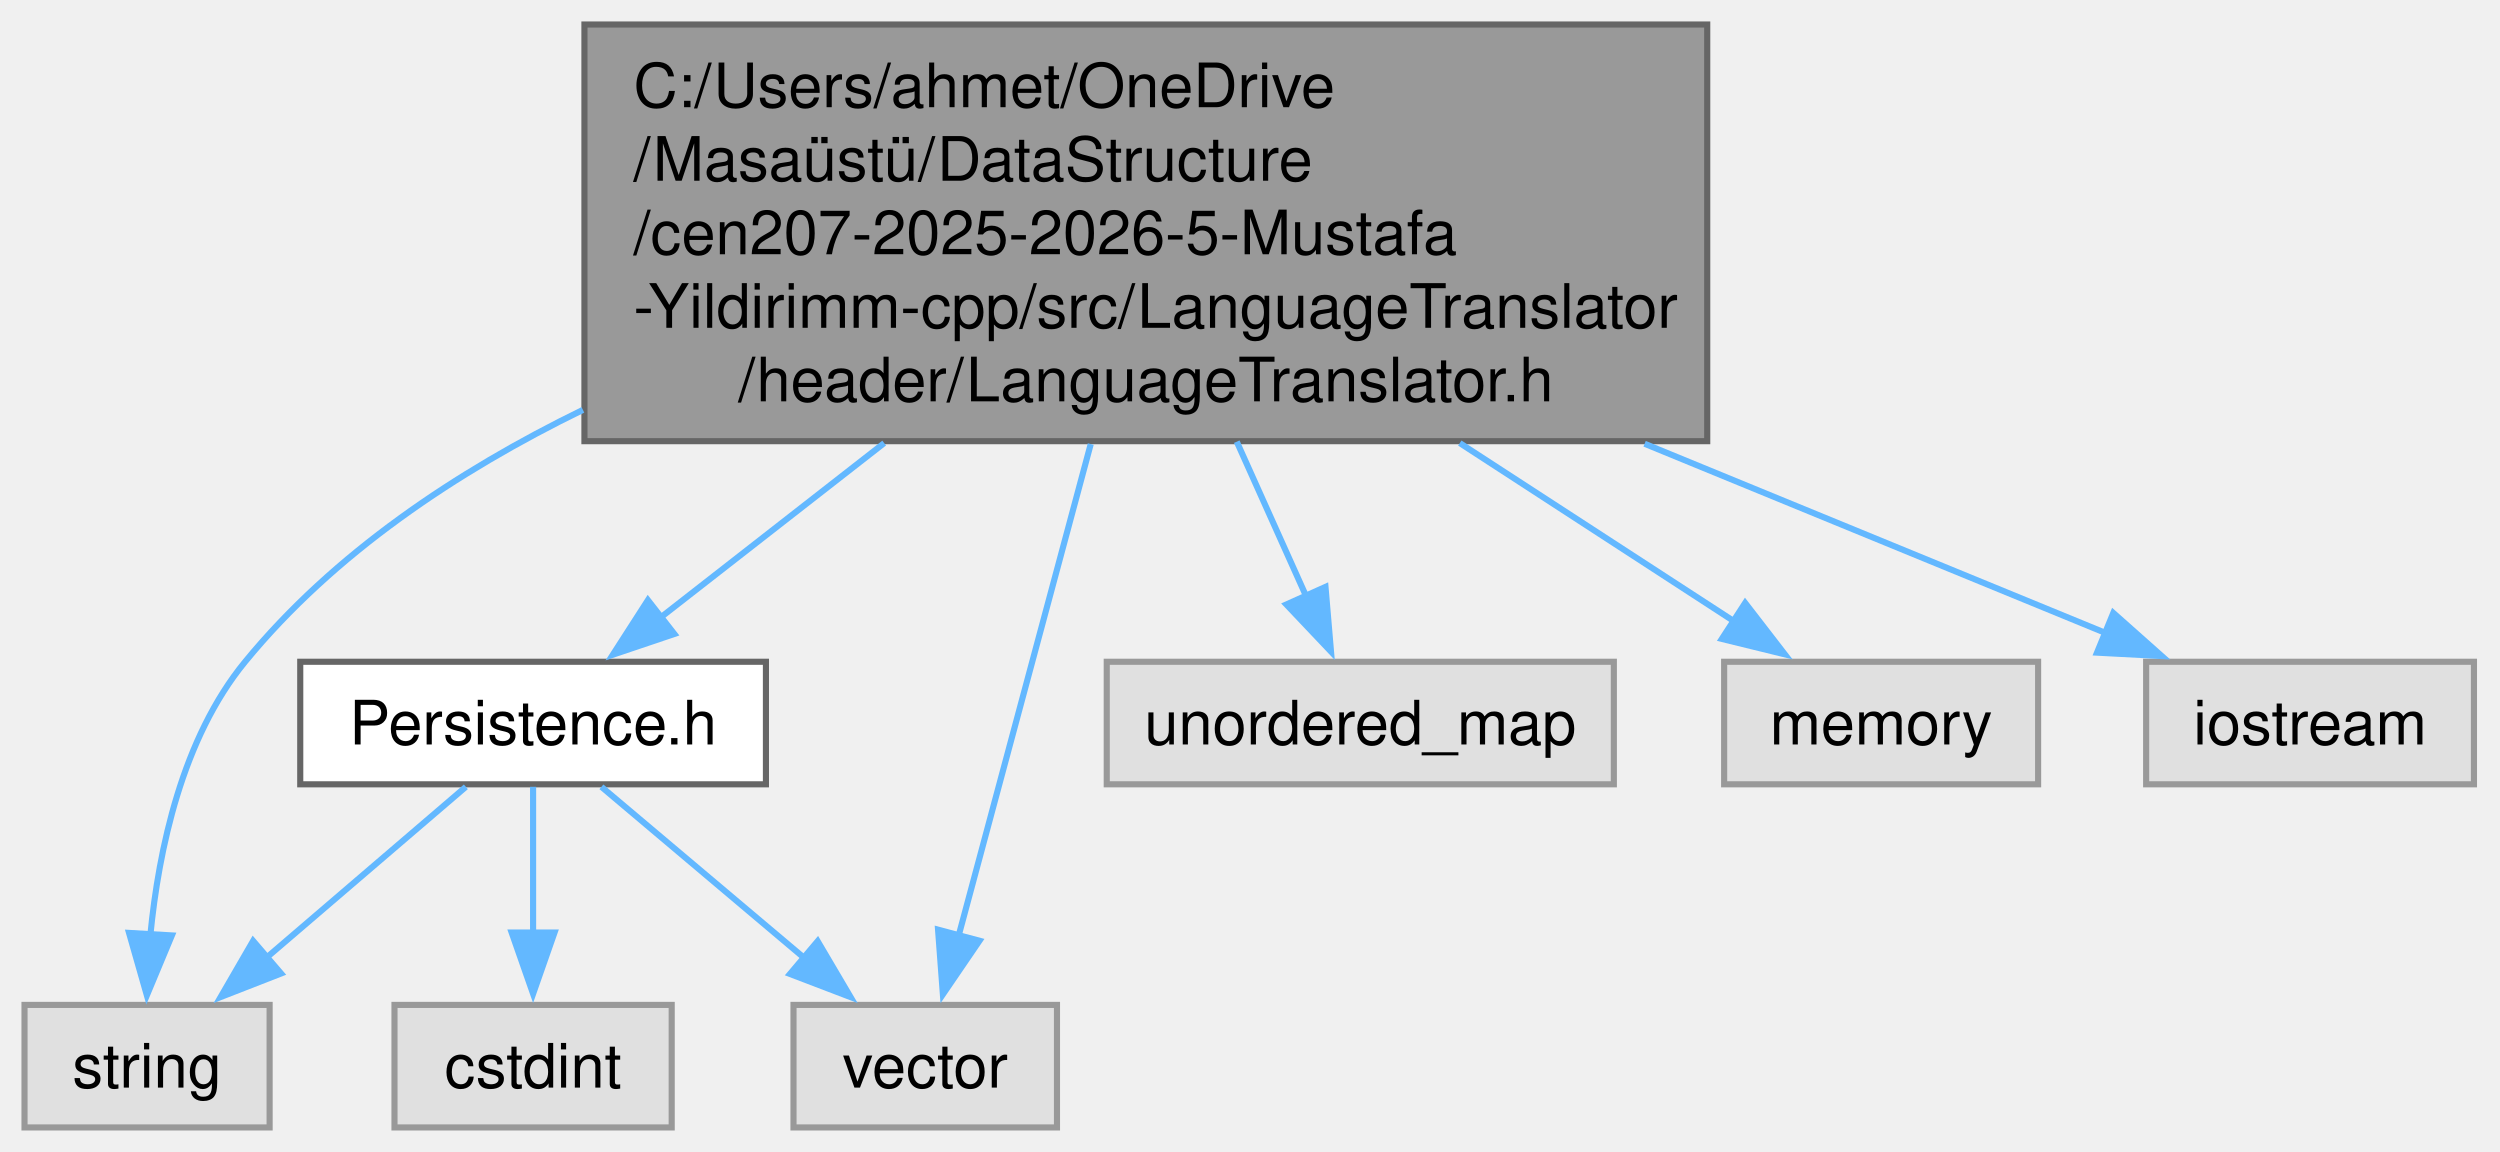
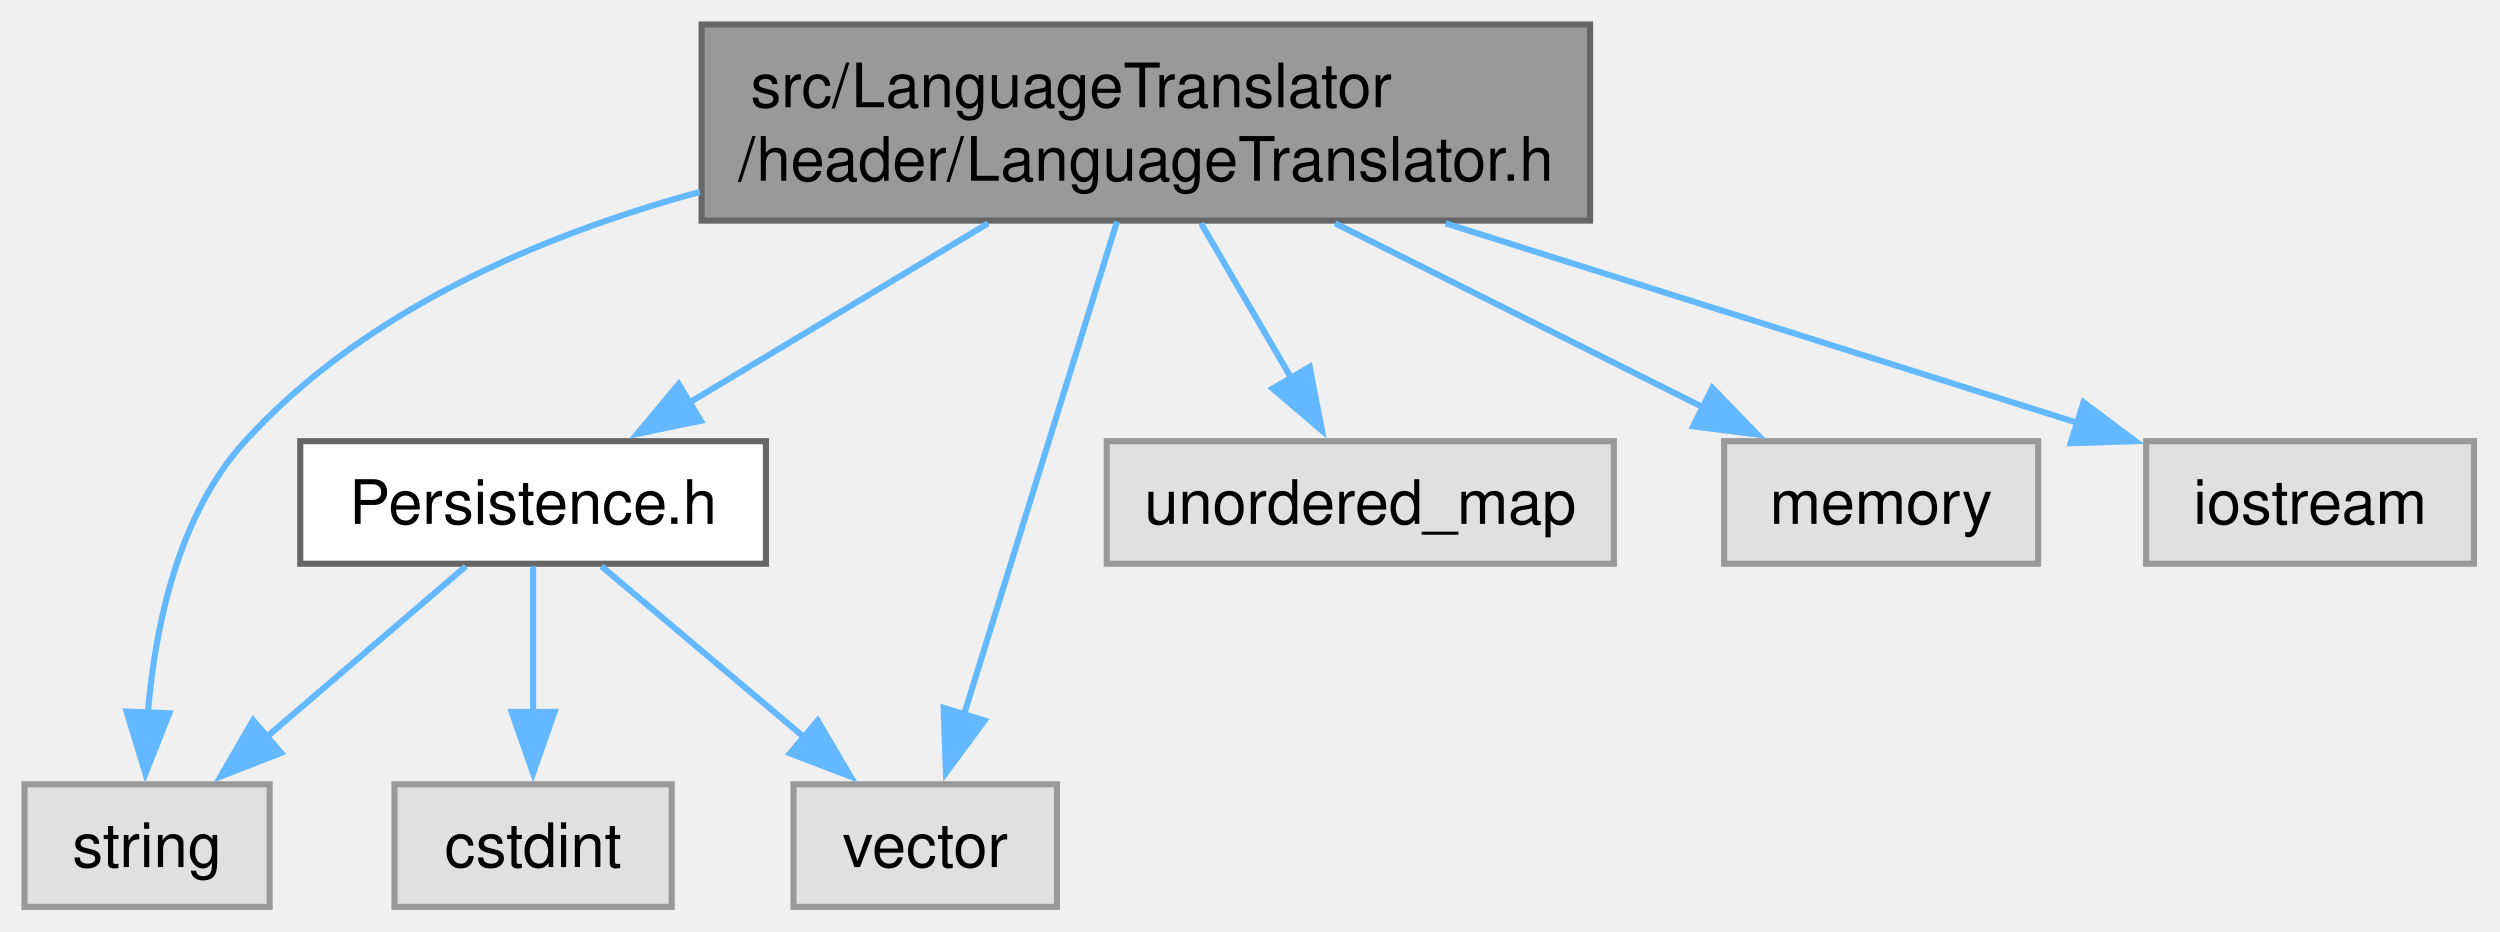
- <svg xmlns="http://www.w3.org/2000/svg" xmlns:xlink="http://www.w3.org/1999/xlink" width="408pt" height="188pt" viewBox="0.00 0.00 408.00 188.00">
-   <g id="graph0" class="graph" transform="scale(1 1) rotate(0) translate(4 184)">
+ <svg xmlns="http://www.w3.org/2000/svg" xmlns:xlink="http://www.w3.org/1999/xlink" width="408pt" height="152pt" viewBox="0.00 0.00 408.00 152.00">
+   <g id="graph0" class="graph" transform="scale(1 1) rotate(0) translate(4 148)">
    <g id="Node000001" class="node">
      <g id="a_Node000001">
        <a xlink:title="Console-based language translator main interface.">
-           <polygon fill="#999999" stroke="#666666" points="274.62,-180 91.38,-180 91.38,-112 274.62,-112 274.62,-180" />
-           <text xml:space="preserve" text-anchor="start" x="99.38" y="-166.5" font-family="Helvetica,sans-Serif" font-size="10.00">C:/Users/ahmet/OneDrive</text>
-           <text xml:space="preserve" text-anchor="start" x="99.38" y="-154.5" font-family="Helvetica,sans-Serif" font-size="10.00">/Masaüstü/DataStructure</text>
-           <text xml:space="preserve" text-anchor="start" x="99.38" y="-142.5" font-family="Helvetica,sans-Serif" font-size="10.00">/cen207-2025-2026-5-Mustafa</text>
-           <text xml:space="preserve" text-anchor="start" x="99.38" y="-130.5" font-family="Helvetica,sans-Serif" font-size="10.00">-Yildirimm-cpp/src/LanguageTranslator</text>
+           <polygon fill="#999999" stroke="#666666" points="255.5,-144 110.5,-144 110.5,-112 255.5,-112 255.5,-144" />
+           <text xml:space="preserve" text-anchor="start" x="118.5" y="-130.5" font-family="Helvetica,sans-Serif" font-size="10.00">src/LanguageTranslator</text>
          <text xml:space="preserve" text-anchor="middle" x="183" y="-118.5" font-family="Helvetica,sans-Serif" font-size="10.00">/header/LanguageTranslator.h</text>
        </a>
      </g>
    </g>
    <g id="Node000002" class="node">
      <g id="a_Node000002">
        <a xlink:title=" ">
          <polygon fill="#e0e0e0" stroke="#999999" points="40,-20 0,-20 0,0 40,0 40,-20" />
          <text xml:space="preserve" text-anchor="middle" x="20" y="-6.5" font-family="Helvetica,sans-Serif" font-size="10.00">string</text>
        </a>
      </g>
    </g>
    <g id="edge1_Node000001_Node000002" class="edge">
      <g id="a_edge1_Node000001_Node000002">
        <a xlink:title=" ">
-           <path fill="none" stroke="#63b8ff" d="M91.13,-117.11C70.51,-107.05 50.48,-93.66 36,-76 25.73,-63.48 21.9,-45.33 20.54,-31.39" />
-           <polygon fill="#63b8ff" stroke="#63b8ff" points="24.05,-31.34 19.97,-21.56 17.06,-31.75 24.05,-31.34" />
+           <path fill="none" stroke="#63b8ff" d="M110.22,-116.68C83.54,-109.43 55.2,-97.06 36,-76 25.09,-64.03 21.32,-45.83 20.14,-31.74" />
+           <polygon fill="#63b8ff" stroke="#63b8ff" points="23.64,-31.59 19.73,-21.75 16.65,-31.88 23.64,-31.59" />
        </a>
      </g>
    </g>
    <g id="Node000003" class="node">
      <g id="a_Node000003">
        <a xlink:title=" ">
          <polygon fill="#e0e0e0" stroke="#999999" points="168.5,-20 125.5,-20 125.5,0 168.5,0 168.5,-20" />
          <text xml:space="preserve" text-anchor="middle" x="147" y="-6.5" font-family="Helvetica,sans-Serif" font-size="10.00">vector</text>
        </a>
      </g>
    </g>
    <g id="edge2_Node000001_Node000003" class="edge">
      <g id="a_edge2_Node000001_Node000003">
        <a xlink:title=" ">
-           <path fill="none" stroke="#63b8ff" d="M174.01,-111.53C167.22,-86.26 158.13,-52.41 152.41,-31.15" />
-           <polygon fill="#63b8ff" stroke="#63b8ff" points="155.85,-30.47 149.88,-21.72 149.09,-32.28 155.85,-30.47" />
+           <path fill="none" stroke="#63b8ff" d="M178.29,-111.84C171.9,-91.22 160.44,-54.29 153.3,-31.31" />
+           <polygon fill="#63b8ff" stroke="#63b8ff" points="156.68,-30.4 150.38,-21.88 150,-32.47 156.68,-30.4" />
        </a>
      </g>
    </g>
    <g id="Node000004" class="node">
      <g id="a_Node000004">
        <a xlink:title=" ">
          <polygon fill="#e0e0e0" stroke="#999999" points="259.38,-76 176.62,-76 176.62,-56 259.38,-56 259.38,-76" />
          <text xml:space="preserve" text-anchor="middle" x="218" y="-62.5" font-family="Helvetica,sans-Serif" font-size="10.00">unordered_map</text>
        </a>
      </g>
    </g>
    <g id="edge3_Node000001_Node000004" class="edge">
      <g id="a_edge3_Node000001_Node000004">
        <a xlink:title=" ">
-           <path fill="none" stroke="#63b8ff" d="M197.84,-111.92C201.7,-103.32 205.74,-94.32 209.18,-86.66" />
-           <polygon fill="#63b8ff" stroke="#63b8ff" points="212.32,-88.22 213.22,-77.66 205.93,-85.35 212.32,-88.22" />
+           <path fill="none" stroke="#63b8ff" d="M192.01,-111.55C196.52,-103.82 202.02,-94.4 206.79,-86.21" />
+           <polygon fill="#63b8ff" stroke="#63b8ff" points="209.73,-88.12 211.75,-77.72 203.69,-84.59 209.73,-88.12" />
        </a>
      </g>
    </g>
    <g id="Node000005" class="node">
      <g id="a_Node000005">
        <a xlink:title=" ">
          <polygon fill="#e0e0e0" stroke="#999999" points="328.62,-76 277.38,-76 277.38,-56 328.62,-56 328.62,-76" />
          <text xml:space="preserve" text-anchor="middle" x="303" y="-62.5" font-family="Helvetica,sans-Serif" font-size="10.00">memory</text>
        </a>
      </g>
    </g>
    <g id="edge4_Node000001_Node000005" class="edge">
      <g id="a_edge4_Node000001_Node000005">
        <a xlink:title=" ">
-           <path fill="none" stroke="#63b8ff" d="M234.24,-111.69C249.82,-101.57 266.21,-90.91 279.08,-82.55" />
-           <polygon fill="#63b8ff" stroke="#63b8ff" points="280.81,-85.6 287.29,-77.21 277,-79.73 280.81,-85.6" />
+           <path fill="none" stroke="#63b8ff" d="M213.9,-111.55C232.39,-102.3 255.75,-90.63 273.9,-81.55" />
+           <polygon fill="#63b8ff" stroke="#63b8ff" points="275.45,-84.69 282.83,-77.08 272.32,-78.43 275.45,-84.69" />
        </a>
      </g>
    </g>
    <g id="Node000006" class="node">
      <g id="a_Node000006">
        <a xlink:title=" ">
          <polygon fill="#e0e0e0" stroke="#999999" points="399.75,-76 346.25,-76 346.25,-56 399.75,-56 399.75,-76" />
          <text xml:space="preserve" text-anchor="middle" x="373" y="-62.5" font-family="Helvetica,sans-Serif" font-size="10.00">iostream</text>
        </a>
      </g>
    </g>
    <g id="edge5_Node000001_Node000006" class="edge">
      <g id="a_edge5_Node000001_Node000006">
        <a xlink:title=" ">
-           <path fill="none" stroke="#63b8ff" d="M264.4,-111.58C290.87,-100.72 318.78,-89.26 339.67,-80.68" />
-           <polygon fill="#63b8ff" stroke="#63b8ff" points="340.89,-83.97 348.81,-76.93 338.23,-77.49 340.89,-83.97" />
+           <path fill="none" stroke="#63b8ff" d="M231.93,-111.55C264.1,-101.39 305.58,-88.29 335.22,-78.93" />
+           <polygon fill="#63b8ff" stroke="#63b8ff" points="336.03,-82.35 344.51,-76 333.92,-75.67 336.03,-82.35" />
        </a>
      </g>
    </g>
    <g id="Node000007" class="node">
      <g id="a_Node000007">
        <a xlink:href="_persistence_8h.html" target="_top" xlink:title="LanguageTranslator verileri için ikili (binary) kalıcılık yardımcıları">
          <polygon fill="white" stroke="#666666" points="121,-76 45,-76 45,-56 121,-56 121,-76" />
          <text xml:space="preserve" text-anchor="middle" x="83" y="-62.5" font-family="Helvetica,sans-Serif" font-size="10.00">Persistence.h</text>
        </a>
      </g>
    </g>
    <g id="edge6_Node000001_Node000007" class="edge">
      <g id="a_edge6_Node000001_Node000007">
        <a xlink:title=" ">
-           <path fill="none" stroke="#63b8ff" d="M140.3,-111.69C127.62,-101.8 114.3,-91.41 103.7,-83.14" />
-           <polygon fill="#63b8ff" stroke="#63b8ff" points="106.05,-80.54 96.01,-77.15 101.74,-86.06 106.05,-80.54" />
+           <path fill="none" stroke="#63b8ff" d="M157.25,-111.55C142.2,-102.52 123.29,-91.17 108.32,-82.19" />
+           <polygon fill="#63b8ff" stroke="#63b8ff" points="110.35,-79.33 99.98,-77.19 106.75,-85.33 110.35,-79.33" />
        </a>
      </g>
    </g>
    <g id="edge7_Node000007_Node000002" class="edge">
      <g id="a_edge7_Node000007_Node000002">
        <a xlink:title=" ">
          <path fill="none" stroke="#63b8ff" d="M72.03,-55.59C63.08,-47.93 50.23,-36.91 39.54,-27.75" />
          <polygon fill="#63b8ff" stroke="#63b8ff" points="41.87,-25.13 32,-21.28 37.31,-30.45 41.87,-25.13" />
        </a>
      </g>
    </g>
    <g id="edge8_Node000007_Node000003" class="edge">
      <g id="a_edge8_Node000007_Node000003">
        <a xlink:title=" ">
          <path fill="none" stroke="#63b8ff" d="M94.15,-55.59C103.33,-47.85 116.55,-36.69 127.48,-27.47" />
          <polygon fill="#63b8ff" stroke="#63b8ff" points="129.44,-30.4 134.82,-21.27 124.92,-25.05 129.44,-30.4" />
        </a>
      </g>
    </g>
    <g id="Node000008" class="node">
      <g id="a_Node000008">
        <a xlink:title=" ">
          <polygon fill="#e0e0e0" stroke="#999999" points="105.62,-20 60.38,-20 60.38,0 105.62,0 105.62,-20" />
          <text xml:space="preserve" text-anchor="middle" x="83" y="-6.5" font-family="Helvetica,sans-Serif" font-size="10.00">cstdint</text>
        </a>
      </g>
    </g>
    <g id="edge9_Node000007_Node000008" class="edge">
      <g id="a_edge9_Node000007_Node000008">
        <a xlink:title=" ">
          <path fill="none" stroke="#63b8ff" d="M83,-55.59C83,-49.01 83,-39.96 83,-31.73" />
          <polygon fill="#63b8ff" stroke="#63b8ff" points="86.5,-31.81 83,-21.81 79.5,-31.81 86.5,-31.81" />
        </a>
      </g>
    </g>
  </g>
</svg>
